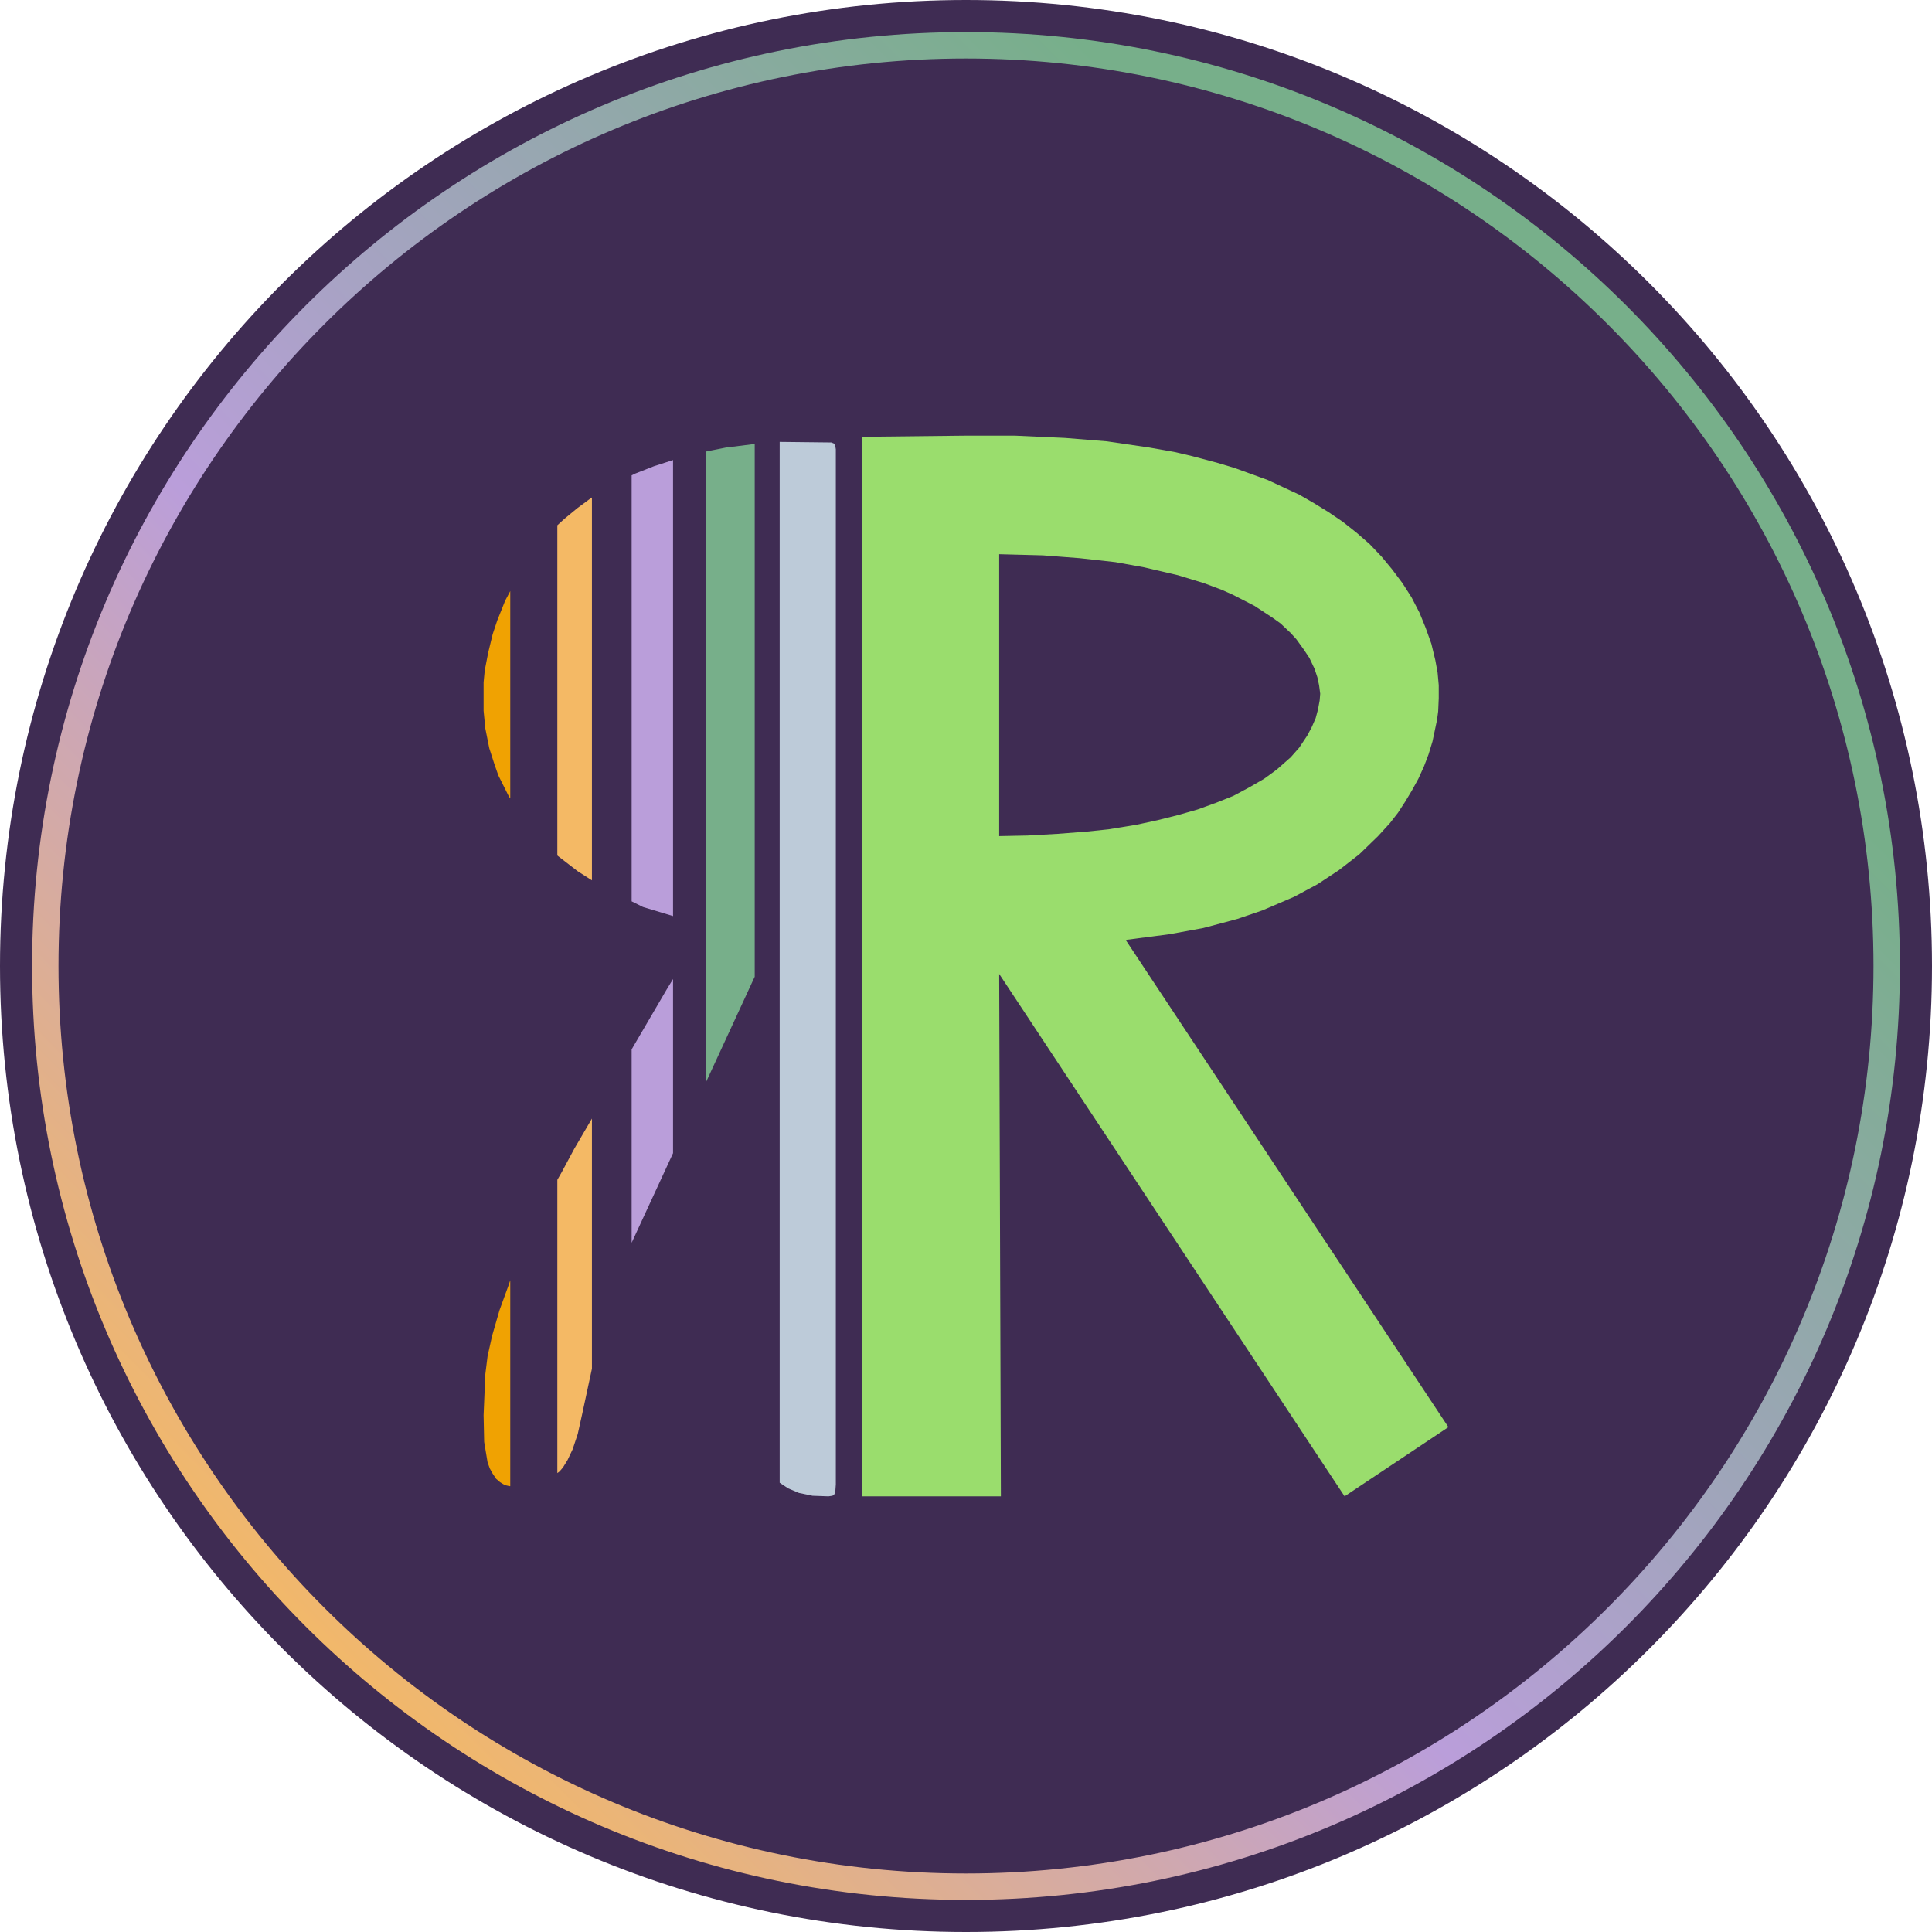
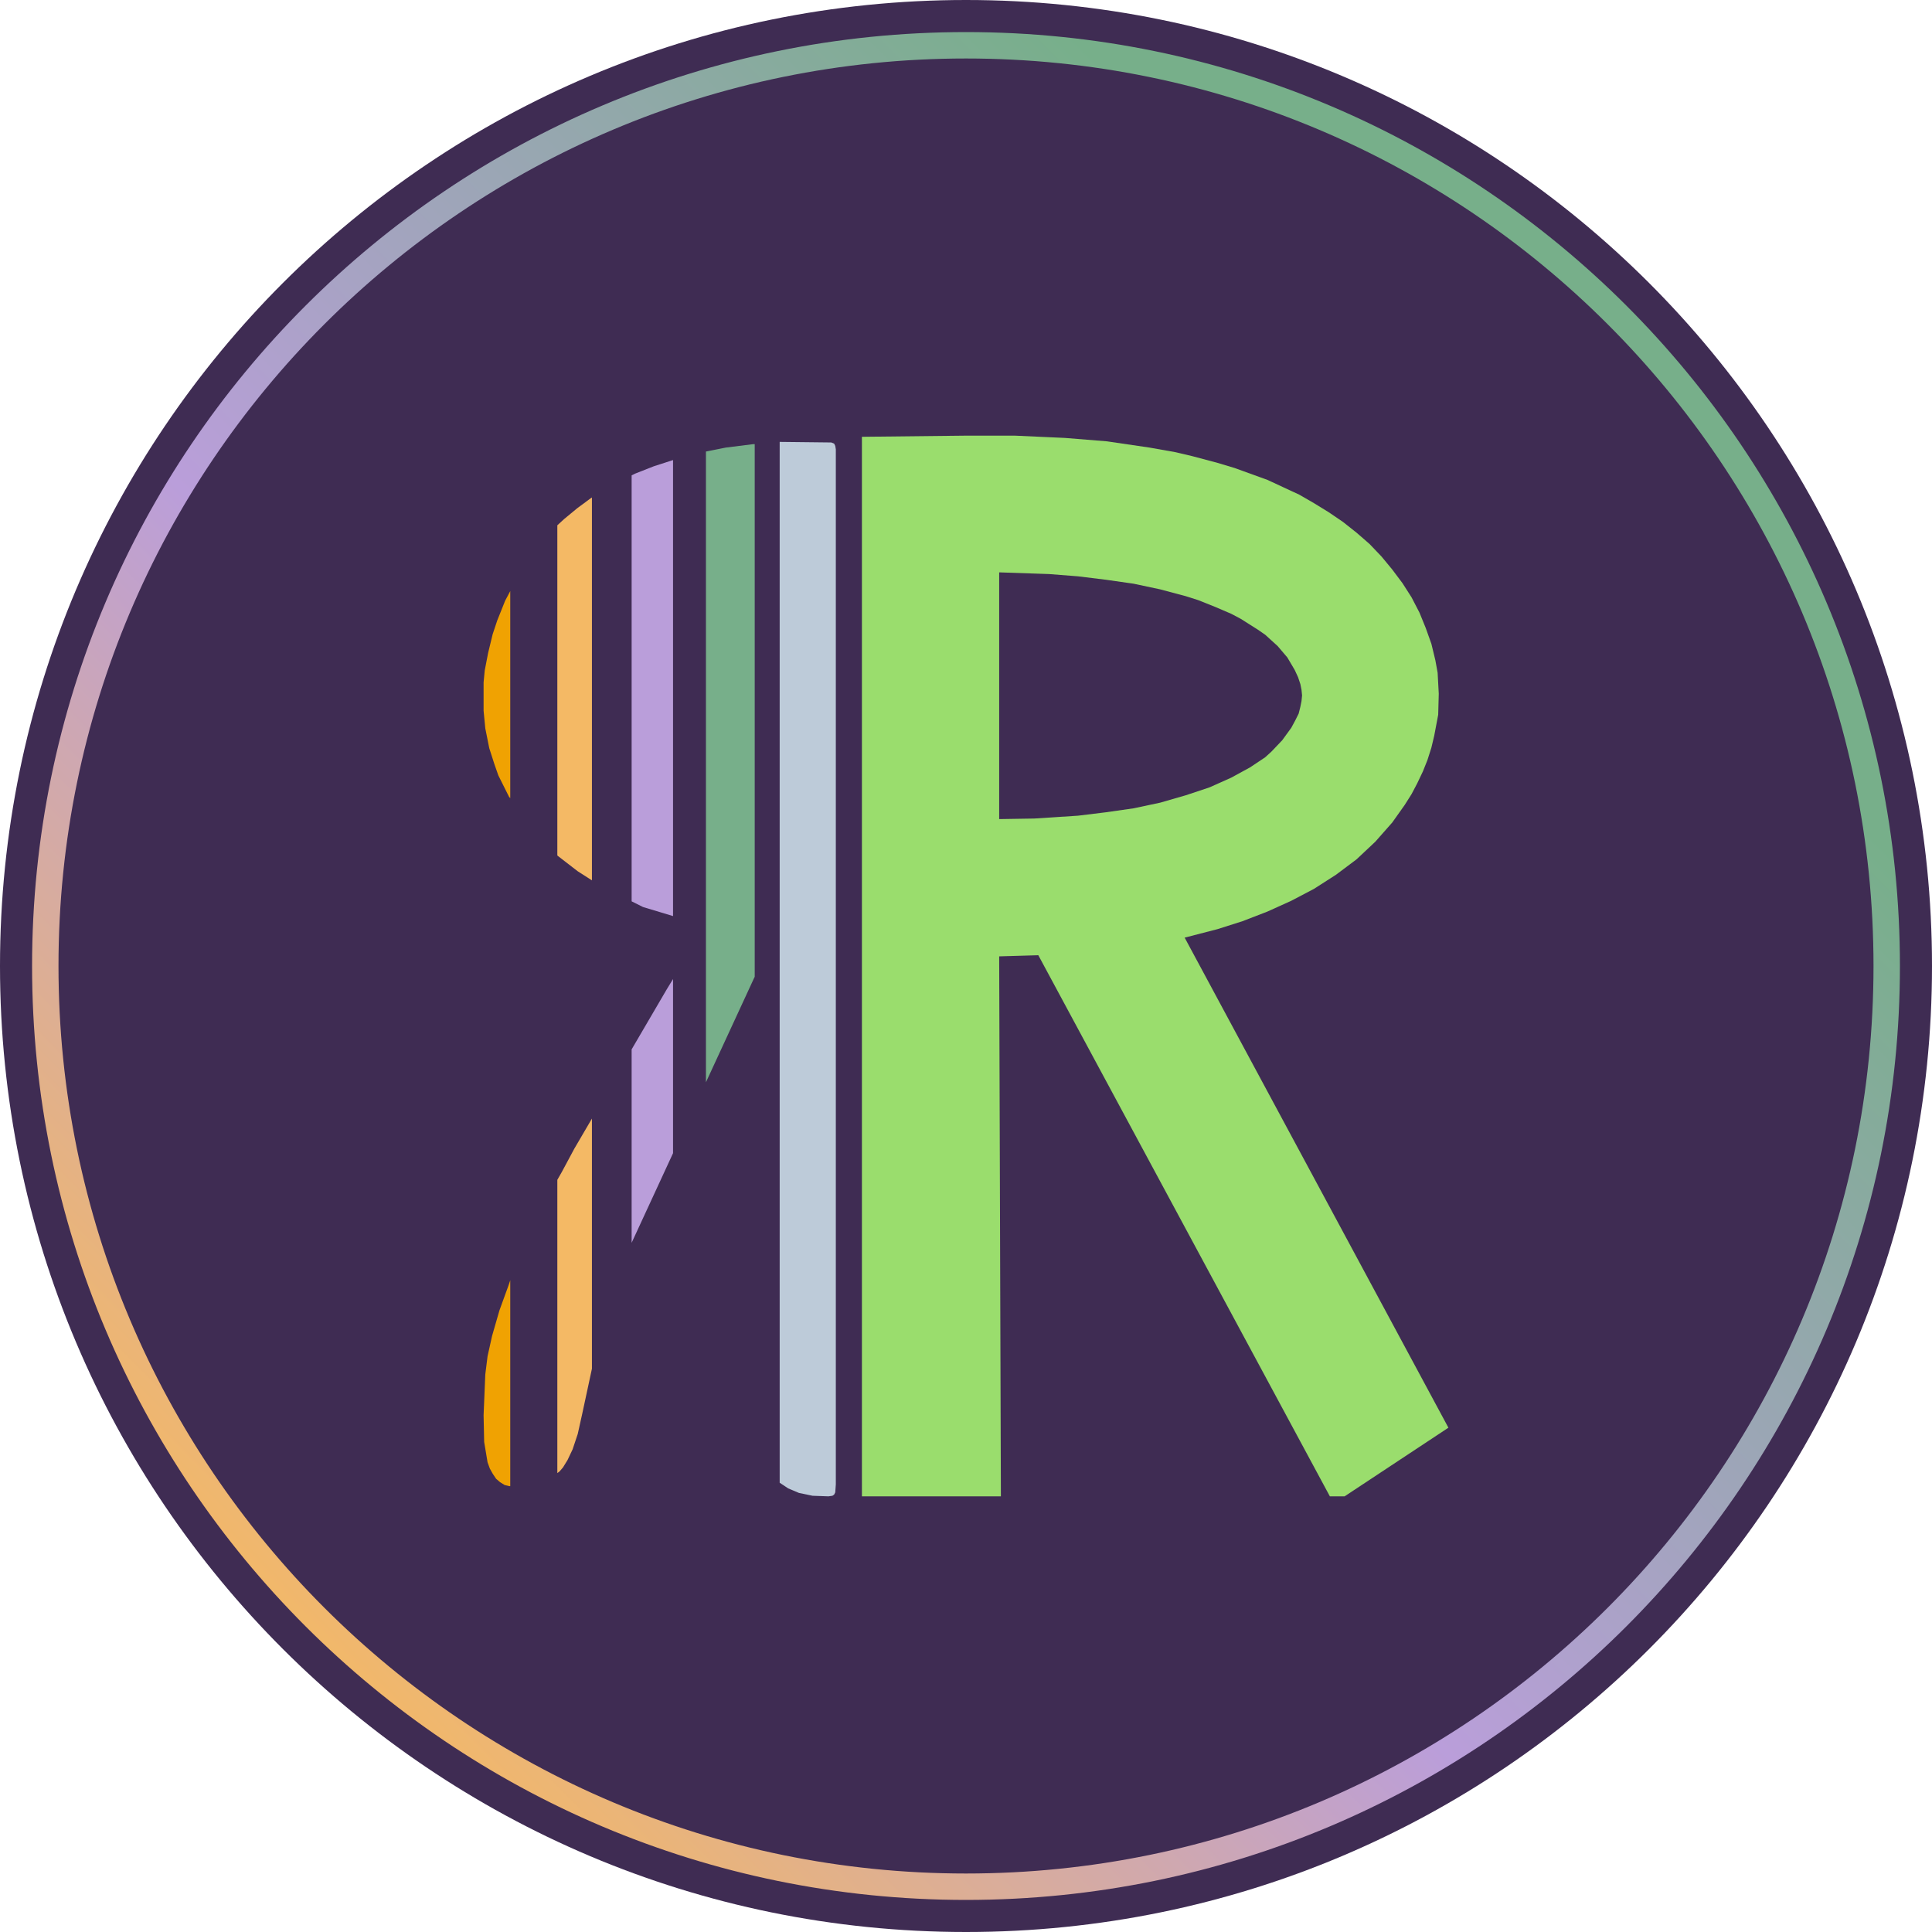
<svg xmlns="http://www.w3.org/2000/svg" viewBox="0 0 1024 1024" width="1024" height="1024" role="img" aria-label="Enterprise-R">
  <defs>
    <linearGradient id="ring-gradient" gradientUnits="userSpaceOnUse" x1="149.96" y1="874.04" x2="1000.00" y2="24.00">
      <stop offset="0" stop-color="#F4B965" />
      <stop offset="0.33" stop-color="#BA9EDA" />
      <stop offset="0.75" stop-color="#77AF8A" />
      <stop offset="1" stop-color="#77AF8A" />
    </linearGradient>
  </defs>
  <g id="backdrop">
    <circle id="disc" cx="512.0" cy="512.0" r="512.0" fill="#3F2C53" />
  </g>
  <g id="ring">
    <circle cx="512.0" cy="512.0" r="488" fill="none" stroke="url(#ring-gradient)" stroke-width="14" />
  </g>
  <g transform="translate(512.000,512.000) scale(0.30063) translate(-918.500,614.000)">
    <g id="logo">
-       <path id="r-sage" fill="#9ADD6D" fill-rule="evenodd" d="M980 321H735V-1547L917 -1549H1005L1093 -1545L1167 -1539L1242 -1528L1287 -1520L1317 -1513L1362 -1501L1392 -1492L1450 -1471L1478 -1458L1506 -1445L1532 -1430L1558 -1414L1583 -1397L1607 -1378L1630 -1358L1651 -1336L1670 -1313L1688 -1289L1704 -1264L1718 -1237L1729 -1210L1739 -1182L1746 -1153L1750 -1131L1752 -1109V-1086L1751 -1063L1749 -1048L1741 -1010L1734 -987L1726 -966L1716 -944L1705 -924L1693 -904L1680 -884L1666 -866L1645 -843L1612 -811L1576 -783L1538 -758L1497 -736L1469 -724L1441 -712L1397 -697L1337 -681L1277 -670L1200 -660L1769 199L1586 321L977 -600ZM977 -843 1027 -844 1080 -847 1132 -851 1170 -855 1219 -863 1256 -871 1292 -880 1327 -890 1360 -902 1390 -914 1418 -929 1444 -944 1466 -960 1491 -982 1506 -999 1520 -1020 1528 -1035 1535 -1051 1539 -1066 1542 -1082 1543 -1094 1541 -1109 1538 -1123 1533 -1138 1524 -1157 1514 -1172 1501 -1190 1491 -1201 1473 -1218 1459 -1228 1427 -1249 1390 -1268 1370 -1277 1338 -1289 1292 -1303 1232 -1317 1182 -1326 1119 -1333 1054 -1338 977 -1340Z" />
+       <path id="r-sage" fill="#9ADD6D" fill-rule="evenodd" d="M980 321H735V-1547L917 -1549H1005L1093 -1545L1167 -1539L1242 -1528L1287 -1520L1317 -1513L1362 -1501L1392 -1492L1450 -1471L1478 -1458L1506 -1445L1532 -1430L1558 -1414L1583 -1397L1607 -1378L1630 -1358L1651 -1336L1670 -1313L1688 -1289L1704 -1264L1718 -1237L1729 -1210L1739 -1182L1746 -1153L1750 -1131L1752 -1094L1751 -1057L1744 -1020L1739 -999L1732 -977L1724 -957L1714 -936L1704 -917L1692 -898L1670 -867L1640 -833L1607 -802L1571 -775L1532 -750L1492 -729L1450 -710L1406 -693L1362 -679L1304 -664L1769 200L1586 321H1560L1046 -633L977 -631ZM977 -873 1039 -874 1116 -879 1165 -885 1214 -892 1261 -902 1306 -915 1348 -929 1386 -946 1419 -964 1446 -982 1457 -992 1476 -1012 1492 -1034 1499 -1047 1505 -1059 1508 -1071 1510 -1081 1511 -1091 1510 -1101 1508 -1111 1504 -1123 1498 -1136 1485 -1158 1468 -1178 1446 -1198 1433 -1207 1403 -1226 1386 -1235 1358 -1247 1328 -1259 1306 -1266 1261 -1278 1214 -1288 1165 -1295 1116 -1301 1065 -1305 977 -1308Z" />
      <g id="ship-trail">
        <path fill="#F0A202" d="M115 -910 113 -912 94 -950 87 -970 78 -998 71 -1033 68 -1064V-1114L70 -1135L76 -1166L84 -1199L92 -1223L106 -1258L115 -1275ZM115 303H113L105 301L97 296L90 290L84 281L79 272L75 261L69 225L68 178L71 106L75 74L83 38L96 -7L112 -51L115 -60Z" />
        <path fill="#F4B965" d="M198 -1391 210 -1402 233 -1421 256 -1438 259 -1440V-765L234 -781L199 -808L198 -809ZM198 -237 206 -251 228 -292 259 -345V96L242 175L234 211L225 238L216 257L208 270L202 277L198 280Z" />
        <path fill="#BA9EDA" d="M329 -1479 335 -1482 368 -1495 402 -1506V-702L349 -718L329 -728ZM329 -467 391 -573 402 -591V-284L329 -126Z" />
        <path fill="#77AF8A" d="M460 -1521 495 -1528 543 -1534H546V-595L545 -593L460 -409Z" />
        <path fill="#BDCBD9" d="M689 300 688 314 686 318 683 320 676 321 648 320 624 315 605 307 590 297V-1538H592L681 -1537L686 -1535L688 -1531L689 -1525Z" />
      </g>
    </g>
  </g>
</svg>
